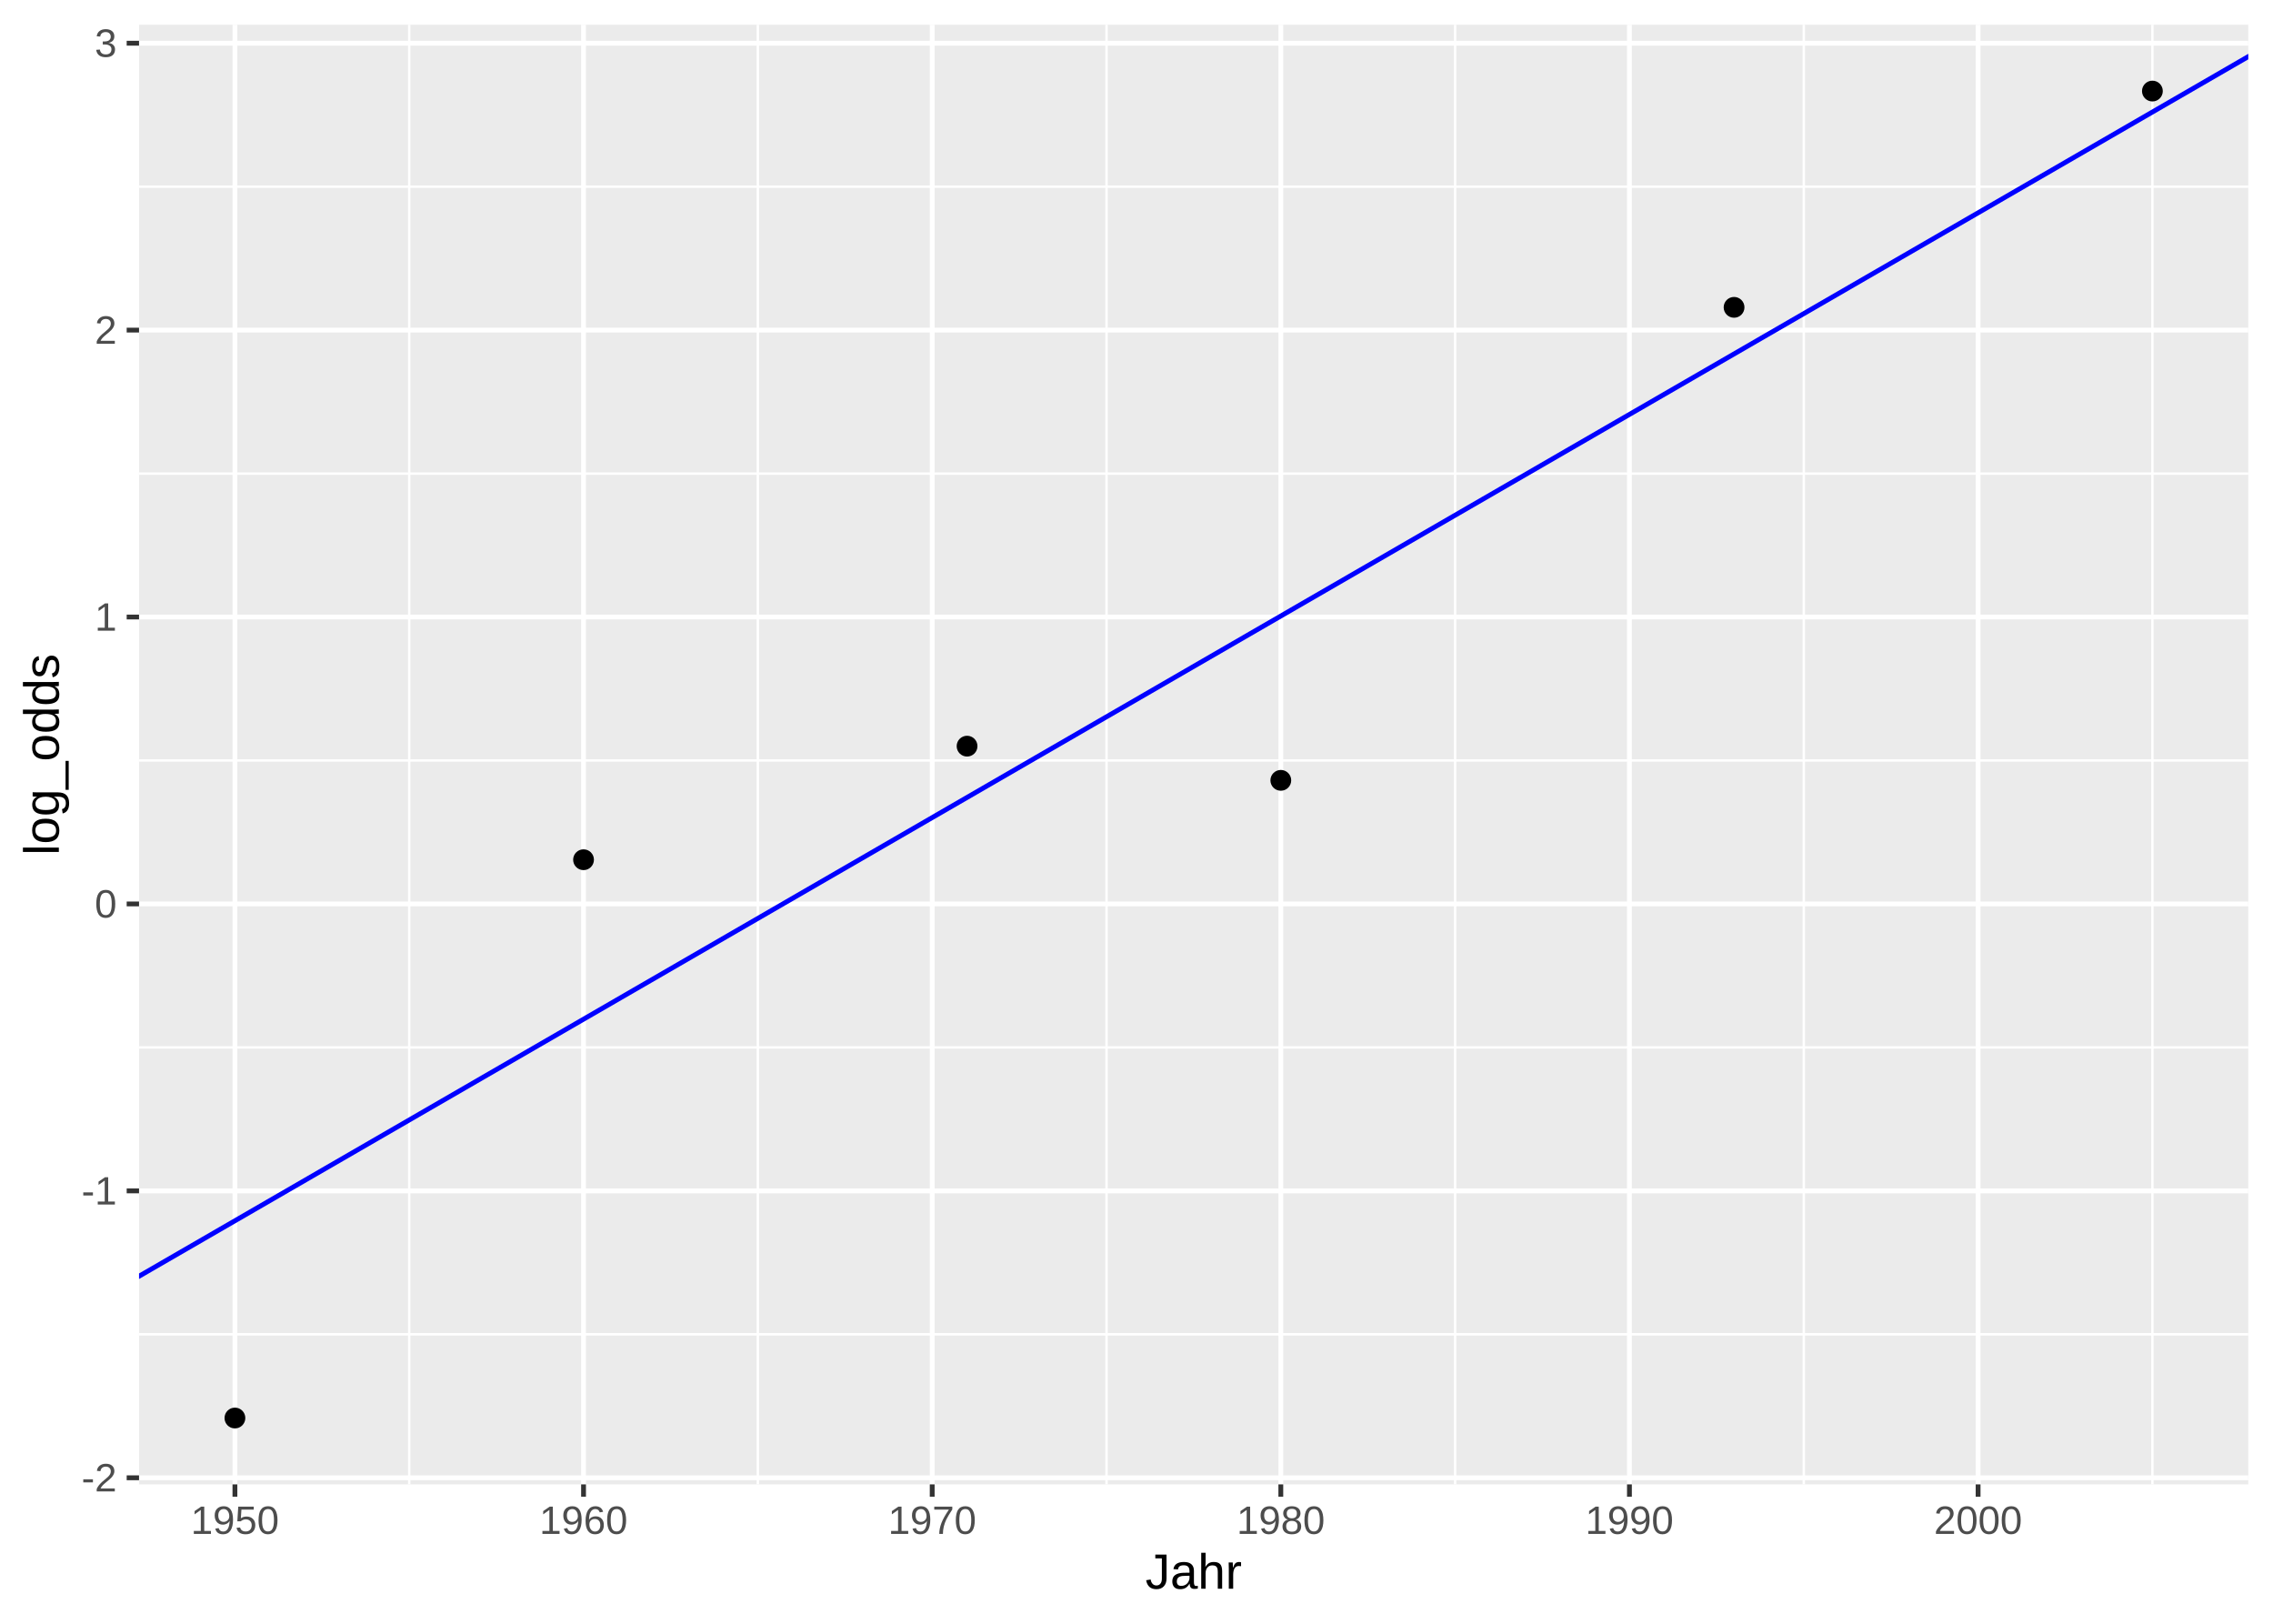
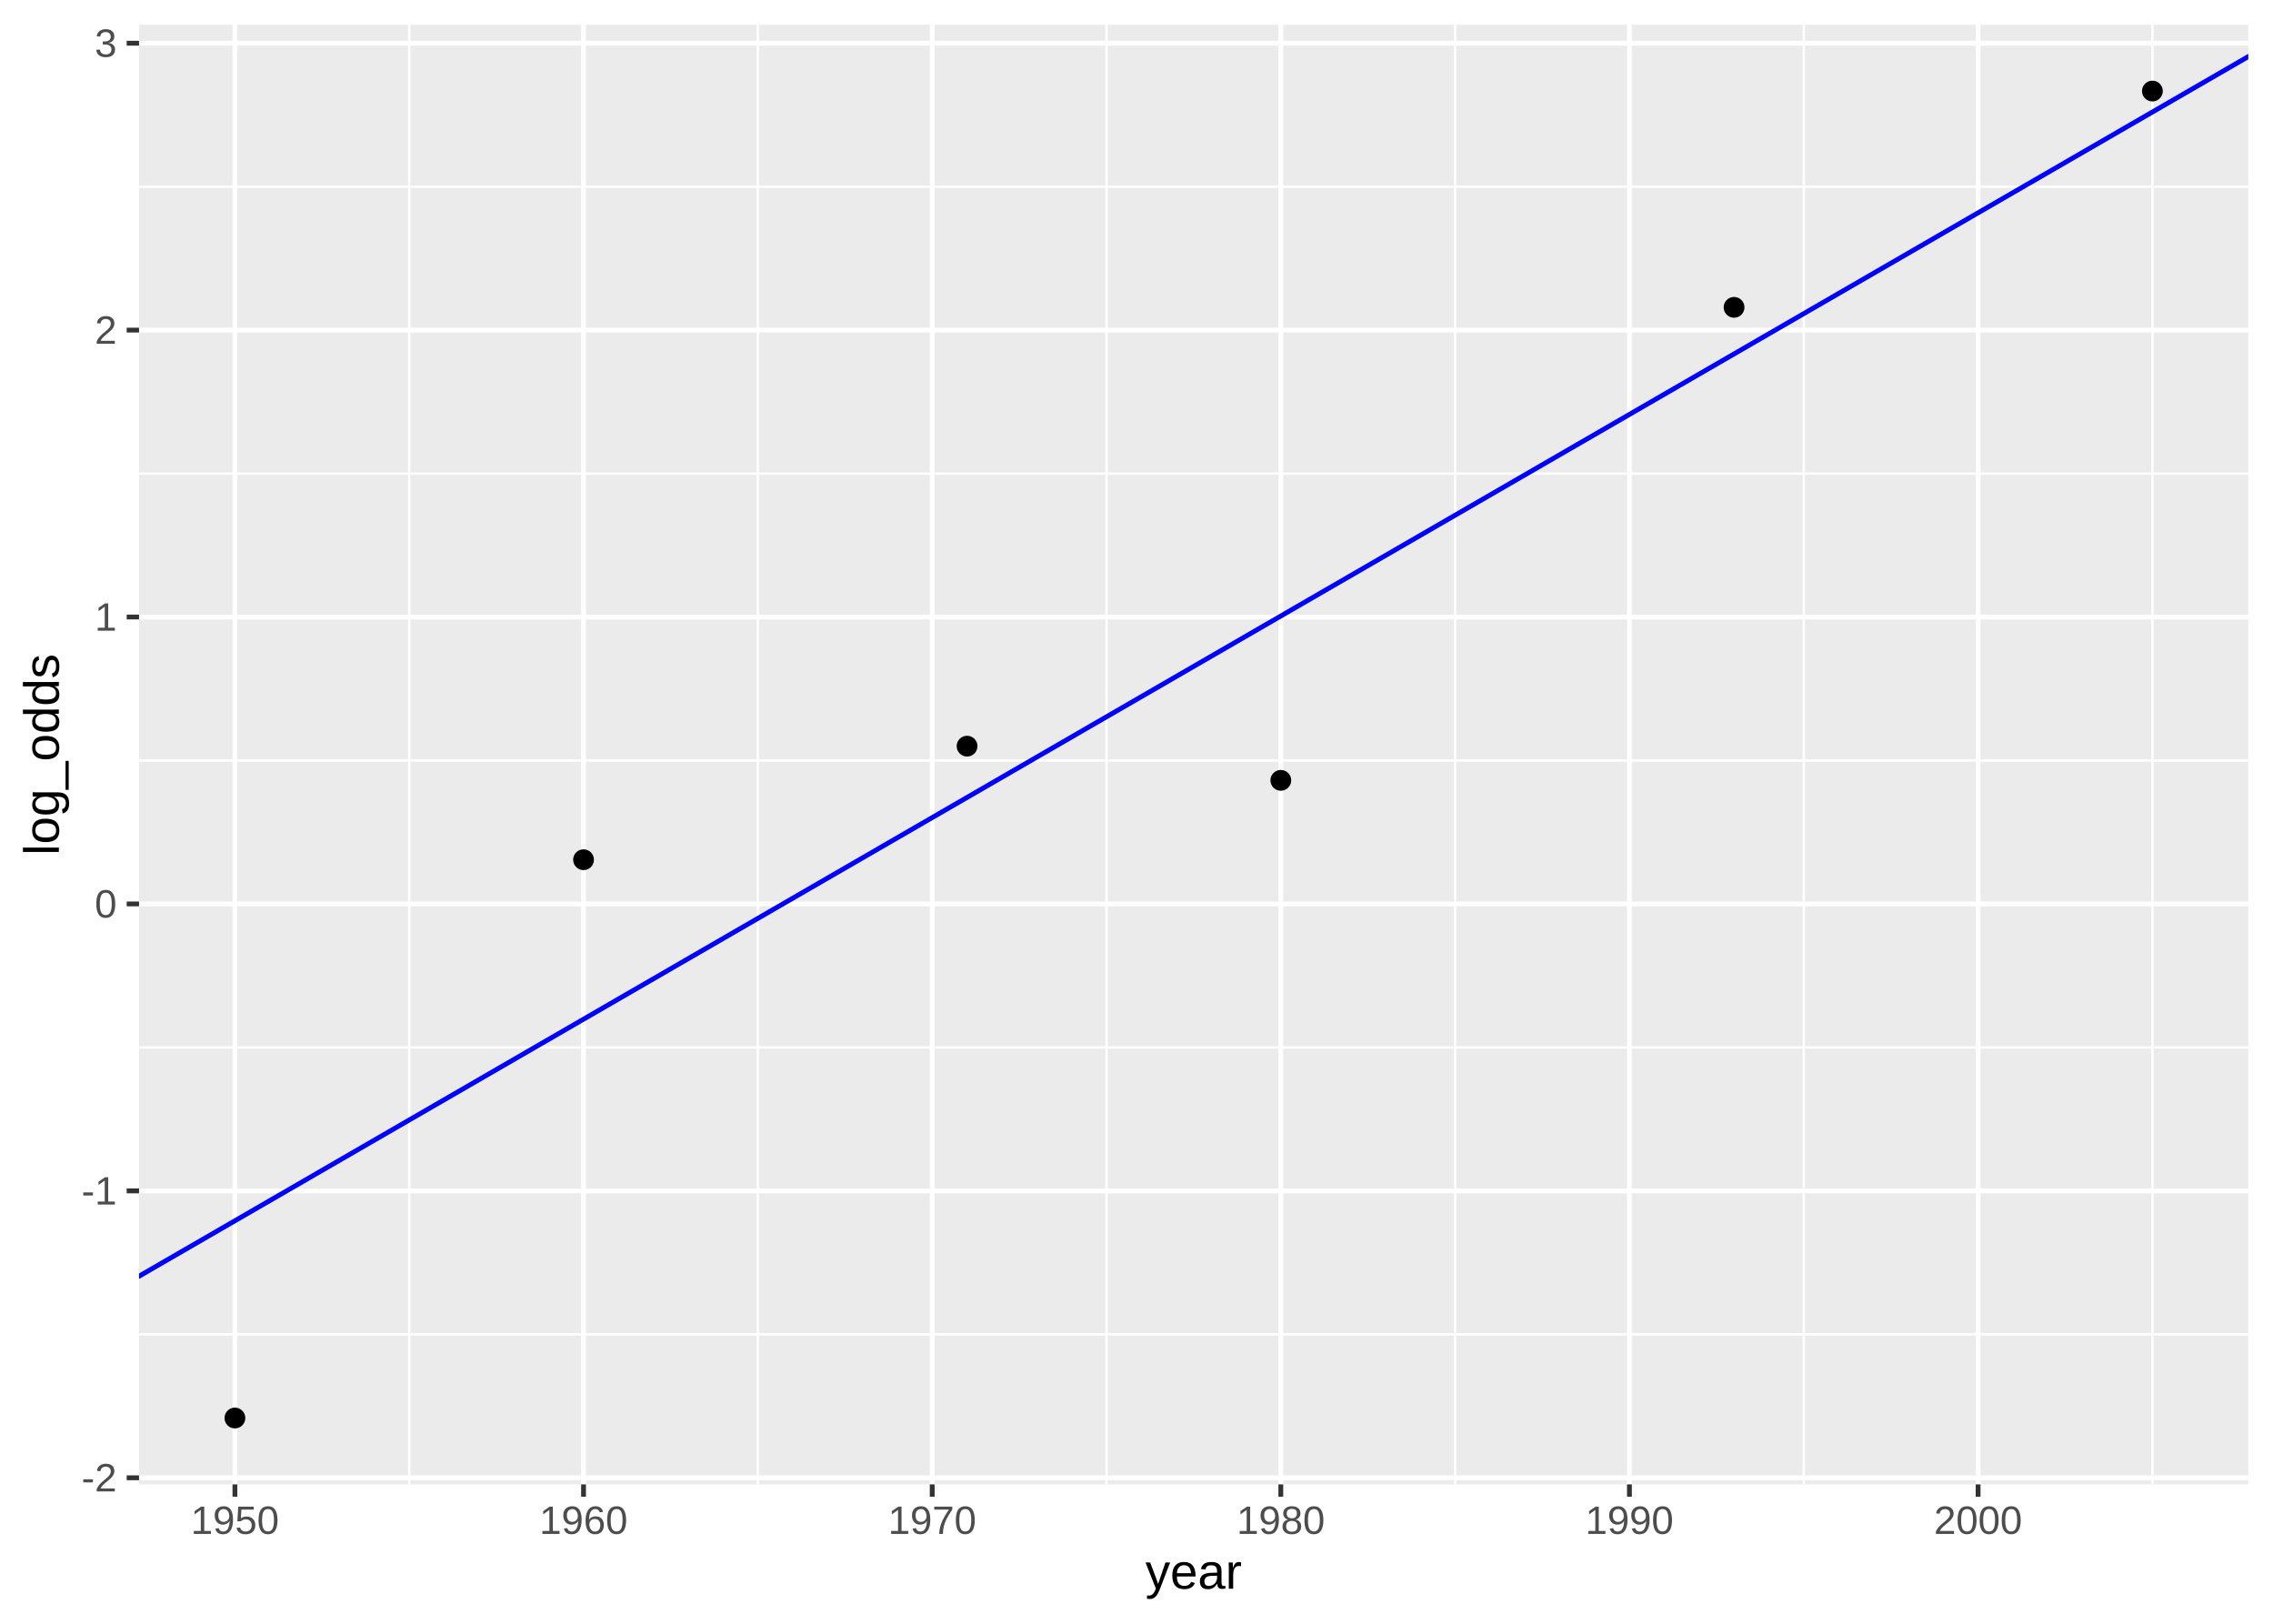
<svg xmlns="http://www.w3.org/2000/svg" width="504.00pt" height="360.00pt" viewBox="0 0 504.00 360.00">
  <g class="svglite">
    <defs>
      <style type="text/css">
    .svglite line, .svglite polyline, .svglite polygon, .svglite path, .svglite rect, .svglite circle {
      fill: none;
      stroke: #000000;
      stroke-linecap: round;
      stroke-linejoin: round;
      stroke-miterlimit: 10.00;
    }
    .svglite text {
      white-space: pre;
    }
    .svglite g.glyphgroup path {
      fill: inherit;
      stroke: none;
    }
  </style>
    </defs>
    <rect width="100%" height="100%" style="stroke: none; fill: #FFFFFF;" />
    <defs>
      <clipPath id="cpMC4wMHw1MDQuMDB8MC4wMHwzNjAuMDA=">
        <rect x="0.00" y="0.00" width="504.00" height="360.00" />
      </clipPath>
    </defs>
    <g clip-path="url(#cpMC4wMHw1MDQuMDB8MC4wMHwzNjAuMDA=)">
      <rect x="0" y="0.00" width="504.00" height="360.00" style="stroke-width: 1.07; stroke: #FFFFFF; fill: #FFFFFF;" />
    </g>
    <defs>
      <clipPath id="cpMzAuODN8NDk4LjUyfDUuNDh8MzI5LjEw">
        <rect x="30.83" y="5.48" width="467.69" height="323.62" />
      </clipPath>
    </defs>
    <g clip-path="url(#cpMzAuODN8NDk4LjUyfDUuNDh8MzI5LjEw)">
      <rect x="30.83" y="5.48" width="467.69" height="323.62" style="stroke-width: 1.07; stroke: none; fill: #EBEBEB;" />
      <polyline points="30.83,295.83 498.52,295.83 " style="stroke-width: 0.53; stroke: #FFFFFF; stroke-linecap: butt;" />
      <polyline points="30.83,232.22 498.52,232.22 " style="stroke-width: 0.53; stroke: #FFFFFF; stroke-linecap: butt;" />
      <polyline points="30.83,168.61 498.52,168.61 " style="stroke-width: 0.53; stroke: #FFFFFF; stroke-linecap: butt;" />
      <polyline points="30.83,105.00 498.52,105.00 " style="stroke-width: 0.53; stroke: #FFFFFF; stroke-linecap: butt;" />
      <polyline points="30.83,41.39 498.52,41.39 " style="stroke-width: 0.53; stroke: #FFFFFF; stroke-linecap: butt;" />
      <polyline points="90.74,329.10 90.74,5.48 " style="stroke-width: 0.53; stroke: #FFFFFF; stroke-linecap: butt;" />
      <polyline points="168.04,329.10 168.04,5.48 " style="stroke-width: 0.53; stroke: #FFFFFF; stroke-linecap: butt;" />
      <polyline points="245.35,329.10 245.35,5.48 " style="stroke-width: 0.53; stroke: #FFFFFF; stroke-linecap: butt;" />
      <polyline points="322.65,329.10 322.65,5.48 " style="stroke-width: 0.53; stroke: #FFFFFF; stroke-linecap: butt;" />
      <polyline points="399.96,329.10 399.96,5.48 " style="stroke-width: 0.53; stroke: #FFFFFF; stroke-linecap: butt;" />
      <polyline points="477.26,329.10 477.26,5.48 " style="stroke-width: 0.53; stroke: #FFFFFF; stroke-linecap: butt;" />
      <polyline points="30.83,327.64 498.52,327.64 " style="stroke-width: 1.07; stroke: #FFFFFF; stroke-linecap: butt;" />
      <polyline points="30.83,264.03 498.52,264.03 " style="stroke-width: 1.07; stroke: #FFFFFF; stroke-linecap: butt;" />
      <polyline points="30.83,200.41 498.52,200.41 " style="stroke-width: 1.07; stroke: #FFFFFF; stroke-linecap: butt;" />
      <polyline points="30.83,136.80 498.52,136.80 " style="stroke-width: 1.07; stroke: #FFFFFF; stroke-linecap: butt;" />
      <polyline points="30.83,73.19 498.52,73.19 " style="stroke-width: 1.07; stroke: #FFFFFF; stroke-linecap: butt;" />
      <polyline points="30.83,9.58 498.52,9.58 " style="stroke-width: 1.07; stroke: #FFFFFF; stroke-linecap: butt;" />
      <polyline points="52.09,329.10 52.09,5.48 " style="stroke-width: 1.07; stroke: #FFFFFF; stroke-linecap: butt;" />
      <polyline points="129.39,329.10 129.39,5.48 " style="stroke-width: 1.07; stroke: #FFFFFF; stroke-linecap: butt;" />
      <polyline points="206.70,329.10 206.70,5.48 " style="stroke-width: 1.07; stroke: #FFFFFF; stroke-linecap: butt;" />
      <polyline points="284.00,329.10 284.00,5.48 " style="stroke-width: 1.07; stroke: #FFFFFF; stroke-linecap: butt;" />
      <polyline points="361.30,329.10 361.30,5.48 " style="stroke-width: 1.07; stroke: #FFFFFF; stroke-linecap: butt;" />
      <polyline points="438.61,329.10 438.61,5.48 " style="stroke-width: 1.07; stroke: #FFFFFF; stroke-linecap: butt;" />
      <circle cx="52.09" cy="314.39" r="1.95" style="stroke-width: 0.71; fill: #000000;" />
      <circle cx="129.39" cy="190.61" r="1.95" style="stroke-width: 0.71; fill: #000000;" />
      <circle cx="214.43" cy="165.43" r="1.95" style="stroke-width: 0.71; fill: #000000;" />
      <circle cx="284.00" cy="173.01" r="1.95" style="stroke-width: 0.71; fill: #000000;" />
      <circle cx="384.50" cy="68.14" r="1.95" style="stroke-width: 0.71; fill: #000000;" />
      <circle cx="477.26" cy="20.19" r="1.95" style="stroke-width: 0.71; fill: #000000;" />
      <line x1="-436.87" y1="553.36" x2="966.21" y2="-257.86" style="stroke-width: 1.07; stroke: #0000FF; stroke-linecap: butt;" />
    </g>
    <g clip-path="url(#cpMC4wMHw1MDQuMDB8MC4wMHwzNjAuMDA=)">
      <text x="25.90" y="330.67" text-anchor="end" style="font-size: 8.80px;fill: #4D4D4D; font-family: &quot;Arimo&quot;;" textLength="7.81px" lengthAdjust="spacingAndGlyphs">-2</text>
      <text x="25.90" y="267.05" text-anchor="end" style="font-size: 8.80px;fill: #4D4D4D; font-family: &quot;Arimo&quot;;" textLength="7.81px" lengthAdjust="spacingAndGlyphs">-1</text>
      <text x="25.90" y="203.44" text-anchor="end" style="font-size: 8.80px;fill: #4D4D4D; font-family: &quot;Arimo&quot;;" textLength="4.89px" lengthAdjust="spacingAndGlyphs">0</text>
      <text x="25.90" y="139.83" text-anchor="end" style="font-size: 8.80px;fill: #4D4D4D; font-family: &quot;Arimo&quot;;" textLength="4.89px" lengthAdjust="spacingAndGlyphs">1</text>
      <text x="25.90" y="76.22" text-anchor="end" style="font-size: 8.80px;fill: #4D4D4D; font-family: &quot;Arimo&quot;;" textLength="4.89px" lengthAdjust="spacingAndGlyphs">2</text>
      <text x="25.90" y="12.61" text-anchor="end" style="font-size: 8.80px;fill: #4D4D4D; font-family: &quot;Arimo&quot;;" textLength="4.89px" lengthAdjust="spacingAndGlyphs">3</text>
      <polyline points="28.09,327.64 30.83,327.64 " style="stroke-width: 1.07; stroke: #333333; stroke-linecap: butt;" />
      <polyline points="28.09,264.03 30.83,264.03 " style="stroke-width: 1.07; stroke: #333333; stroke-linecap: butt;" />
      <polyline points="28.09,200.41 30.83,200.41 " style="stroke-width: 1.07; stroke: #333333; stroke-linecap: butt;" />
      <polyline points="28.09,136.80 30.83,136.80 " style="stroke-width: 1.07; stroke: #333333; stroke-linecap: butt;" />
      <polyline points="28.09,73.19 30.83,73.19 " style="stroke-width: 1.07; stroke: #333333; stroke-linecap: butt;" />
      <polyline points="28.09,9.58 30.83,9.58 " style="stroke-width: 1.07; stroke: #333333; stroke-linecap: butt;" />
      <polyline points="52.09,331.84 52.09,329.10 " style="stroke-width: 1.07; stroke: #333333; stroke-linecap: butt;" />
      <polyline points="129.39,331.84 129.39,329.10 " style="stroke-width: 1.07; stroke: #333333; stroke-linecap: butt;" />
      <polyline points="206.70,331.84 206.70,329.10 " style="stroke-width: 1.07; stroke: #333333; stroke-linecap: butt;" />
      <polyline points="284.00,331.84 284.00,329.10 " style="stroke-width: 1.07; stroke: #333333; stroke-linecap: butt;" />
      <polyline points="361.30,331.84 361.30,329.10 " style="stroke-width: 1.07; stroke: #333333; stroke-linecap: butt;" />
      <polyline points="438.61,331.84 438.61,329.10 " style="stroke-width: 1.07; stroke: #333333; stroke-linecap: butt;" />
      <text x="52.09" y="340.09" text-anchor="middle" style="font-size: 8.80px;fill: #4D4D4D; font-family: &quot;Arimo&quot;;" textLength="19.56px" lengthAdjust="spacingAndGlyphs">1950</text>
      <text x="129.39" y="340.09" text-anchor="middle" style="font-size: 8.80px;fill: #4D4D4D; font-family: &quot;Arimo&quot;;" textLength="19.56px" lengthAdjust="spacingAndGlyphs">1960</text>
      <text x="206.70" y="340.09" text-anchor="middle" style="font-size: 8.80px;fill: #4D4D4D; font-family: &quot;Arimo&quot;;" textLength="19.56px" lengthAdjust="spacingAndGlyphs">1970</text>
      <text x="284.00" y="340.09" text-anchor="middle" style="font-size: 8.80px;fill: #4D4D4D; font-family: &quot;Arimo&quot;;" textLength="19.56px" lengthAdjust="spacingAndGlyphs">1980</text>
      <text x="361.30" y="340.09" text-anchor="middle" style="font-size: 8.80px;fill: #4D4D4D; font-family: &quot;Arimo&quot;;" textLength="19.56px" lengthAdjust="spacingAndGlyphs">1990</text>
      <text x="438.61" y="340.09" text-anchor="middle" style="font-size: 8.80px;fill: #4D4D4D; font-family: &quot;Arimo&quot;;" textLength="19.56px" lengthAdjust="spacingAndGlyphs">2000</text>
-       <text x="264.67" y="352.23" text-anchor="middle" style="font-size: 11.00px; font-family: &quot;Arimo&quot;;" textLength="21.41px" lengthAdjust="spacingAndGlyphs">Jahr</text>
+       <text x="264.67" y="352.23" text-anchor="middle" style="font-size: 11.00px; font-family: &quot;Arimo&quot;;" textLength="21.41px" lengthAdjust="spacingAndGlyphs">year</text>
      <text transform="translate(13.05,167.29) rotate(-90)" text-anchor="middle" style="font-size: 11.00px; font-family: &quot;Arimo&quot;;" textLength="44.69px" lengthAdjust="spacingAndGlyphs">log_odds</text>
    </g>
  </g>
</svg>
